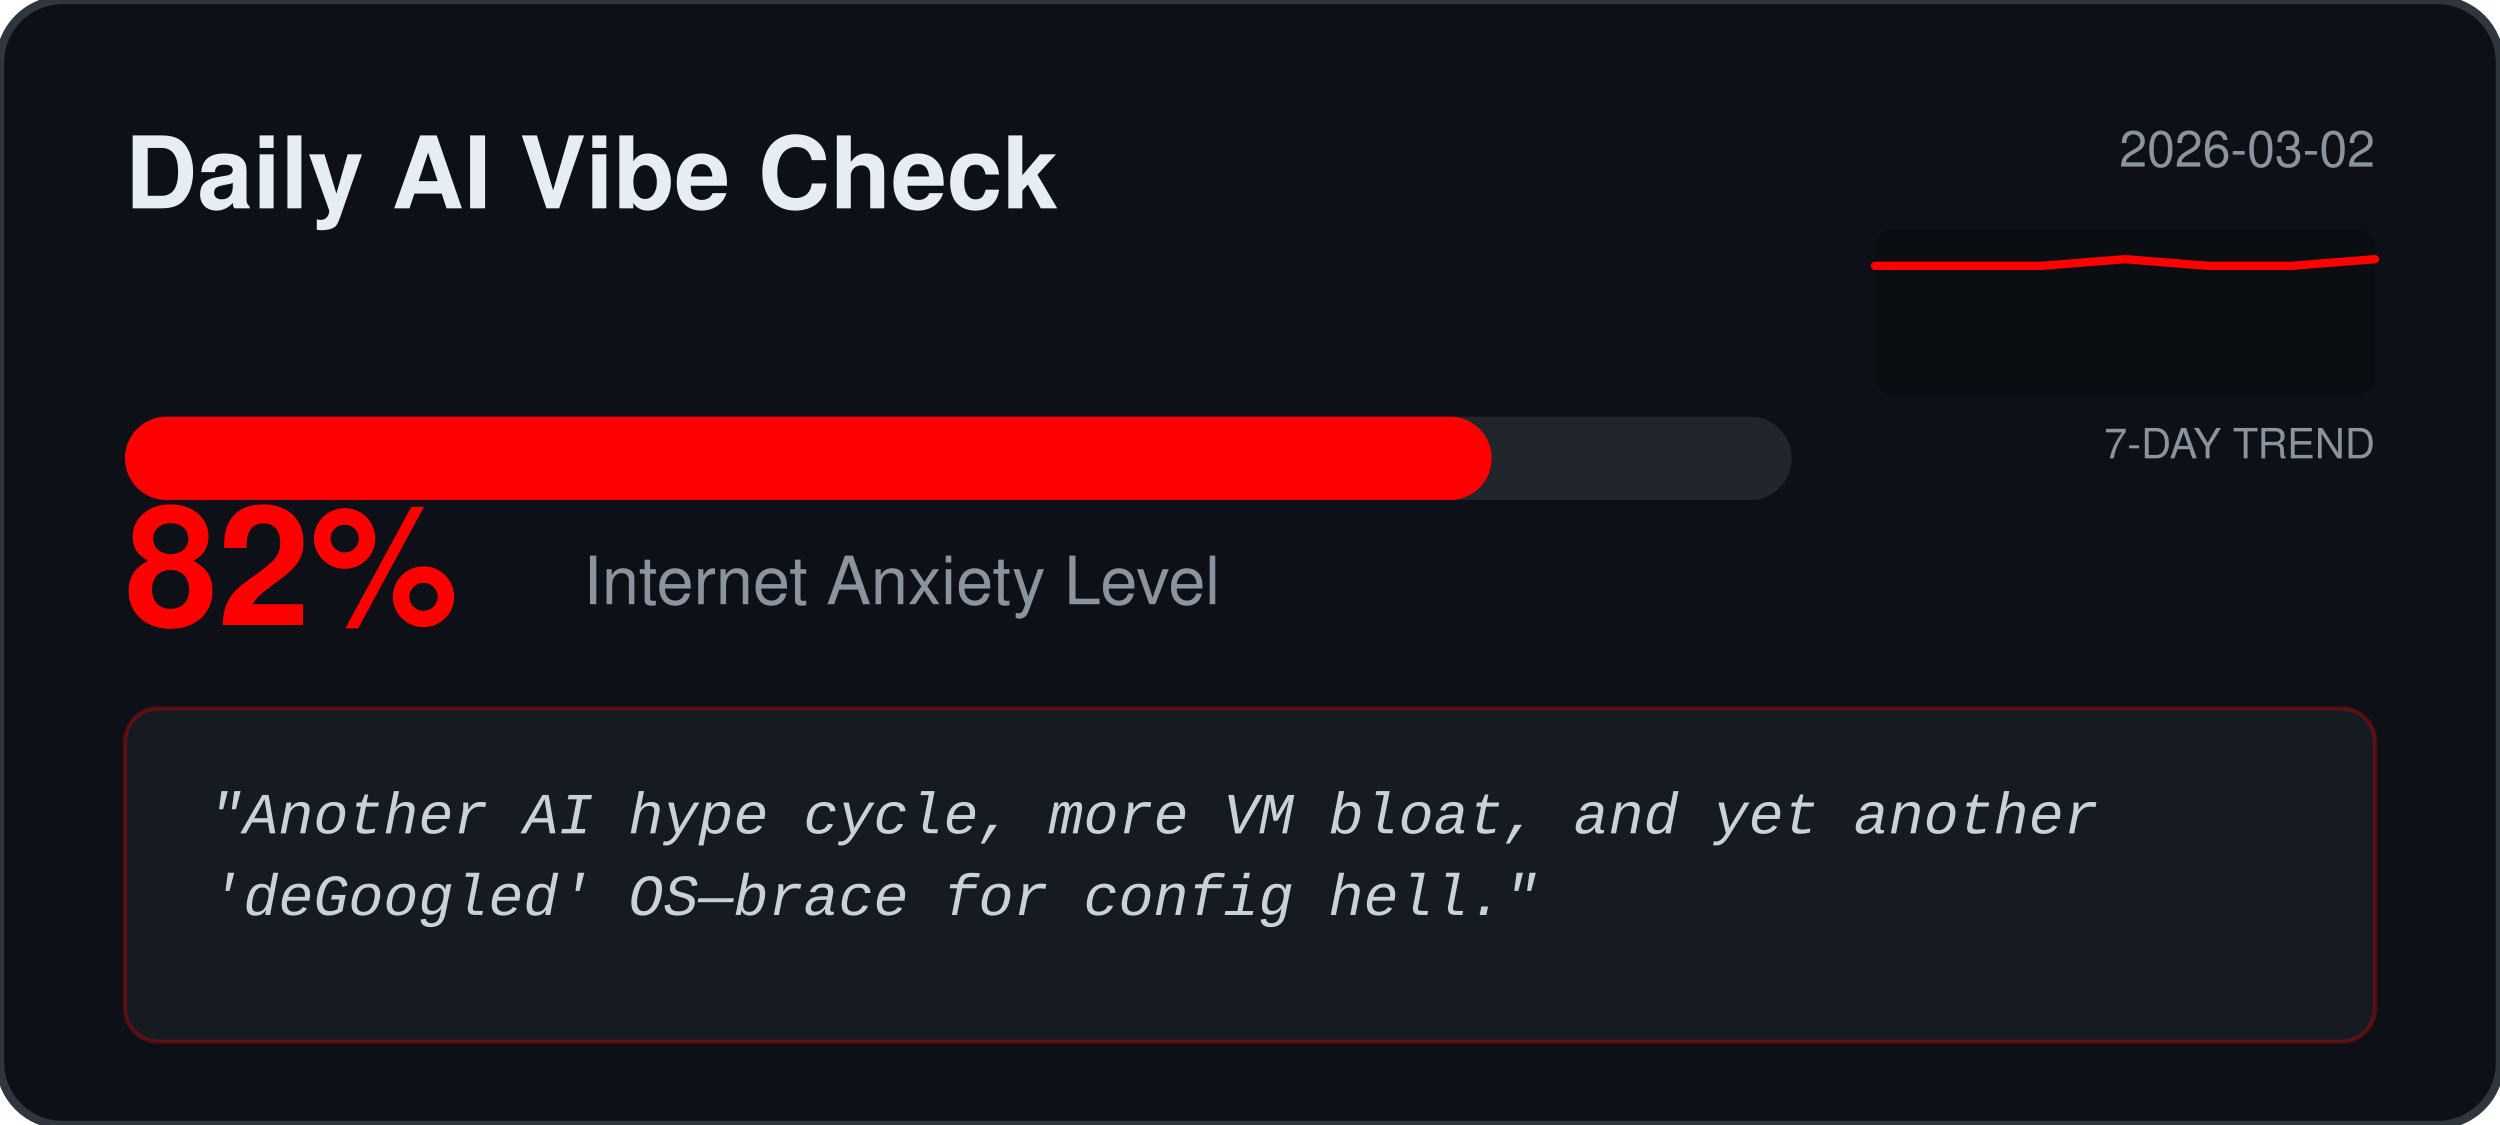
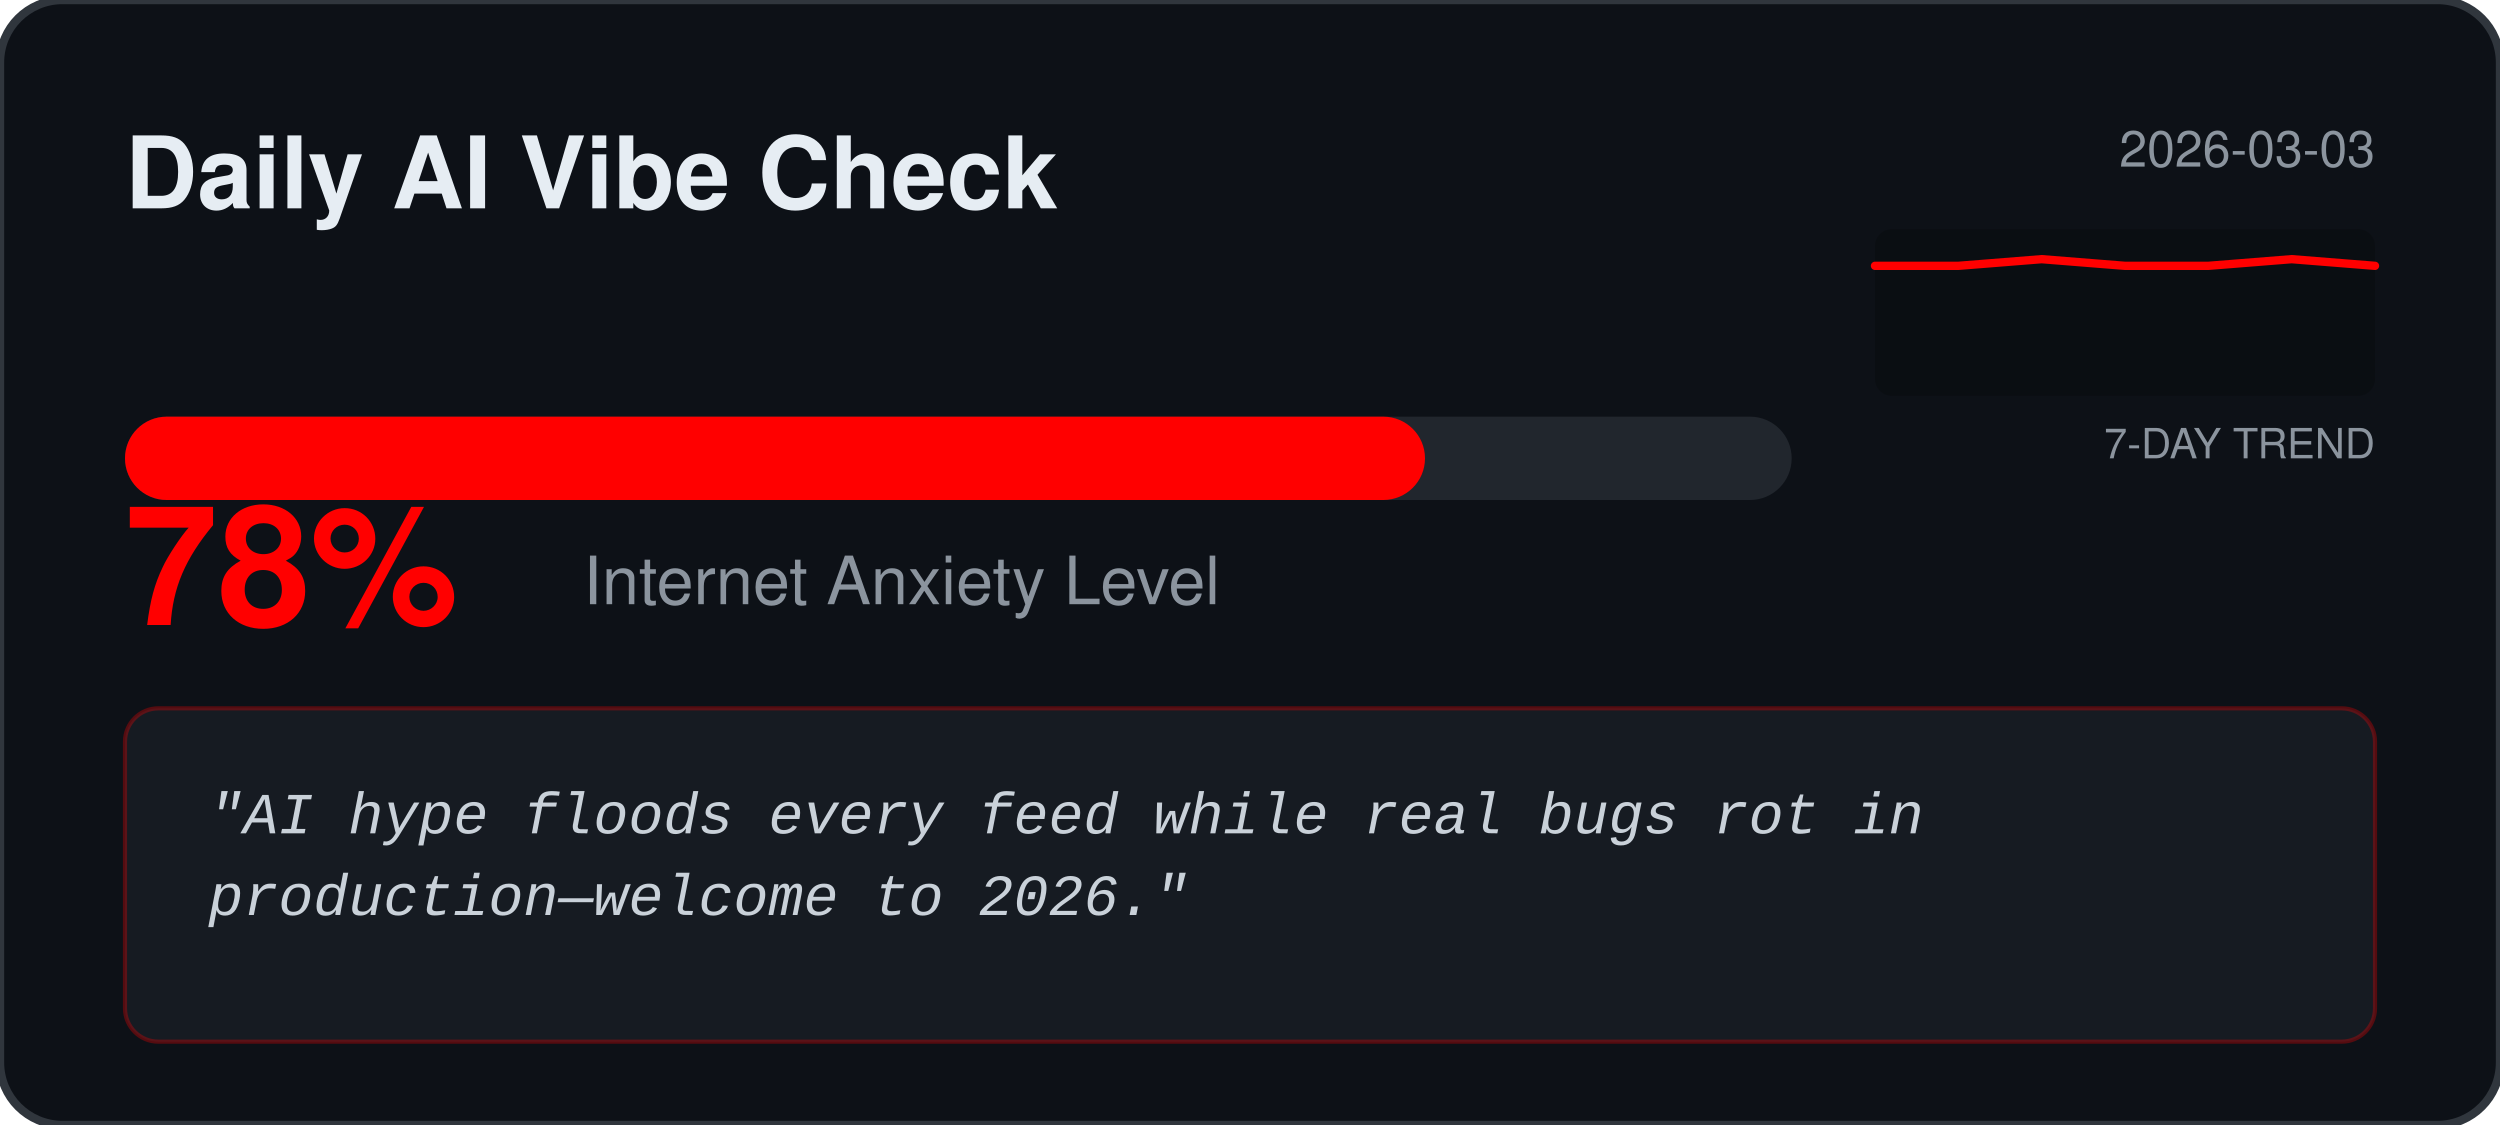
<svg xmlns="http://www.w3.org/2000/svg" width="600" height="270" viewBox="0 0 600 270" fill="none">
  <rect width="600" height="270" rx="15" fill="#0D1117" stroke="#30363D" stroke-width="2" />
  <text x="30" y="50" fill="#E6EDF3" font-family="Segoe UI, Helvetica, sans-serif" font-weight="bold" font-size="24">Daily AI Vibe Check</text>
-   <text x="570" y="40" fill="#8B949E" font-family="Segoe UI, Helvetica, sans-serif" font-size="12" text-anchor="end">2026-03-02</text>
+   <text x="570" y="40" fill="#8B949E" font-family="Segoe UI, Helvetica, sans-serif" font-size="12" text-anchor="end">2026-03-03</text>
  <rect x="450" y="55" width="120" height="40" fill="#000000" fill-opacity="0.2" rx="4" />
  <text x="570" y="110" fill="#8B949E" font-family="Segoe UI, Helvetica, sans-serif" font-size="10" text-anchor="end">7-DAY TREND</text>
-   <polyline points="450.0,63.8 470.0,63.8 490.0,63.8 510.0,62.2 530.0,63.8 550.0,63.8 570.0,62.2" fill="none" stroke="#FF0000" stroke-width="2" stroke-linecap="round" stroke-linejoin="round" />
+   <polyline points="450.0,63.8 470.0,63.8 490.0,62.2 510.0,63.8 530.0,63.8 550.0,62.2 570.0,63.8" fill="none" stroke="#FF0000" stroke-width="2" stroke-linecap="round" stroke-linejoin="round" />
  <rect x="30" y="100" width="400" height="20" rx="10" fill="#21262D" />
-   <rect x="30" y="100" width="328.0" height="20" rx="10" fill="#FF0000" />
-   <text x="30" y="150" fill="#FF0000" font-family="Segoe UI, Helvetica, sans-serif" font-weight="bold" font-size="40">82%</text>
+   <rect x="30" y="100" width="312.0" height="20" rx="10" fill="#FF0000" />
+   <text x="30" y="150" fill="#FF0000" font-family="Segoe UI, Helvetica, sans-serif" font-weight="bold" font-size="40">78%</text>
  <text x="140" y="145" fill="#8B949E" font-family="Segoe UI, Helvetica, sans-serif" font-size="16">Internet Anxiety Level</text>
  <rect x="30" y="170" width="540" height="80" rx="8" fill="#161B22" stroke="#FF0000" stroke-opacity="0.3" />
  <text x="50" y="200" fill="#C9D1D9" font-family="Courier New, monospace" font-size="14" font-style="italic">
-     <tspan x="50" dy="0">"Another AI hype cycle, more VM bloat, and yet another</tspan>
-     <tspan x="50" dy="1.4em">'deGoogled' OS—brace for config hell."</tspan>
+     <tspan x="50" dy="0">"AI hype floods every feed while real bugs rot in</tspan>
+     <tspan x="50" dy="1.4em">production—welcome to 2026."</tspan>
  </text>
</svg>
